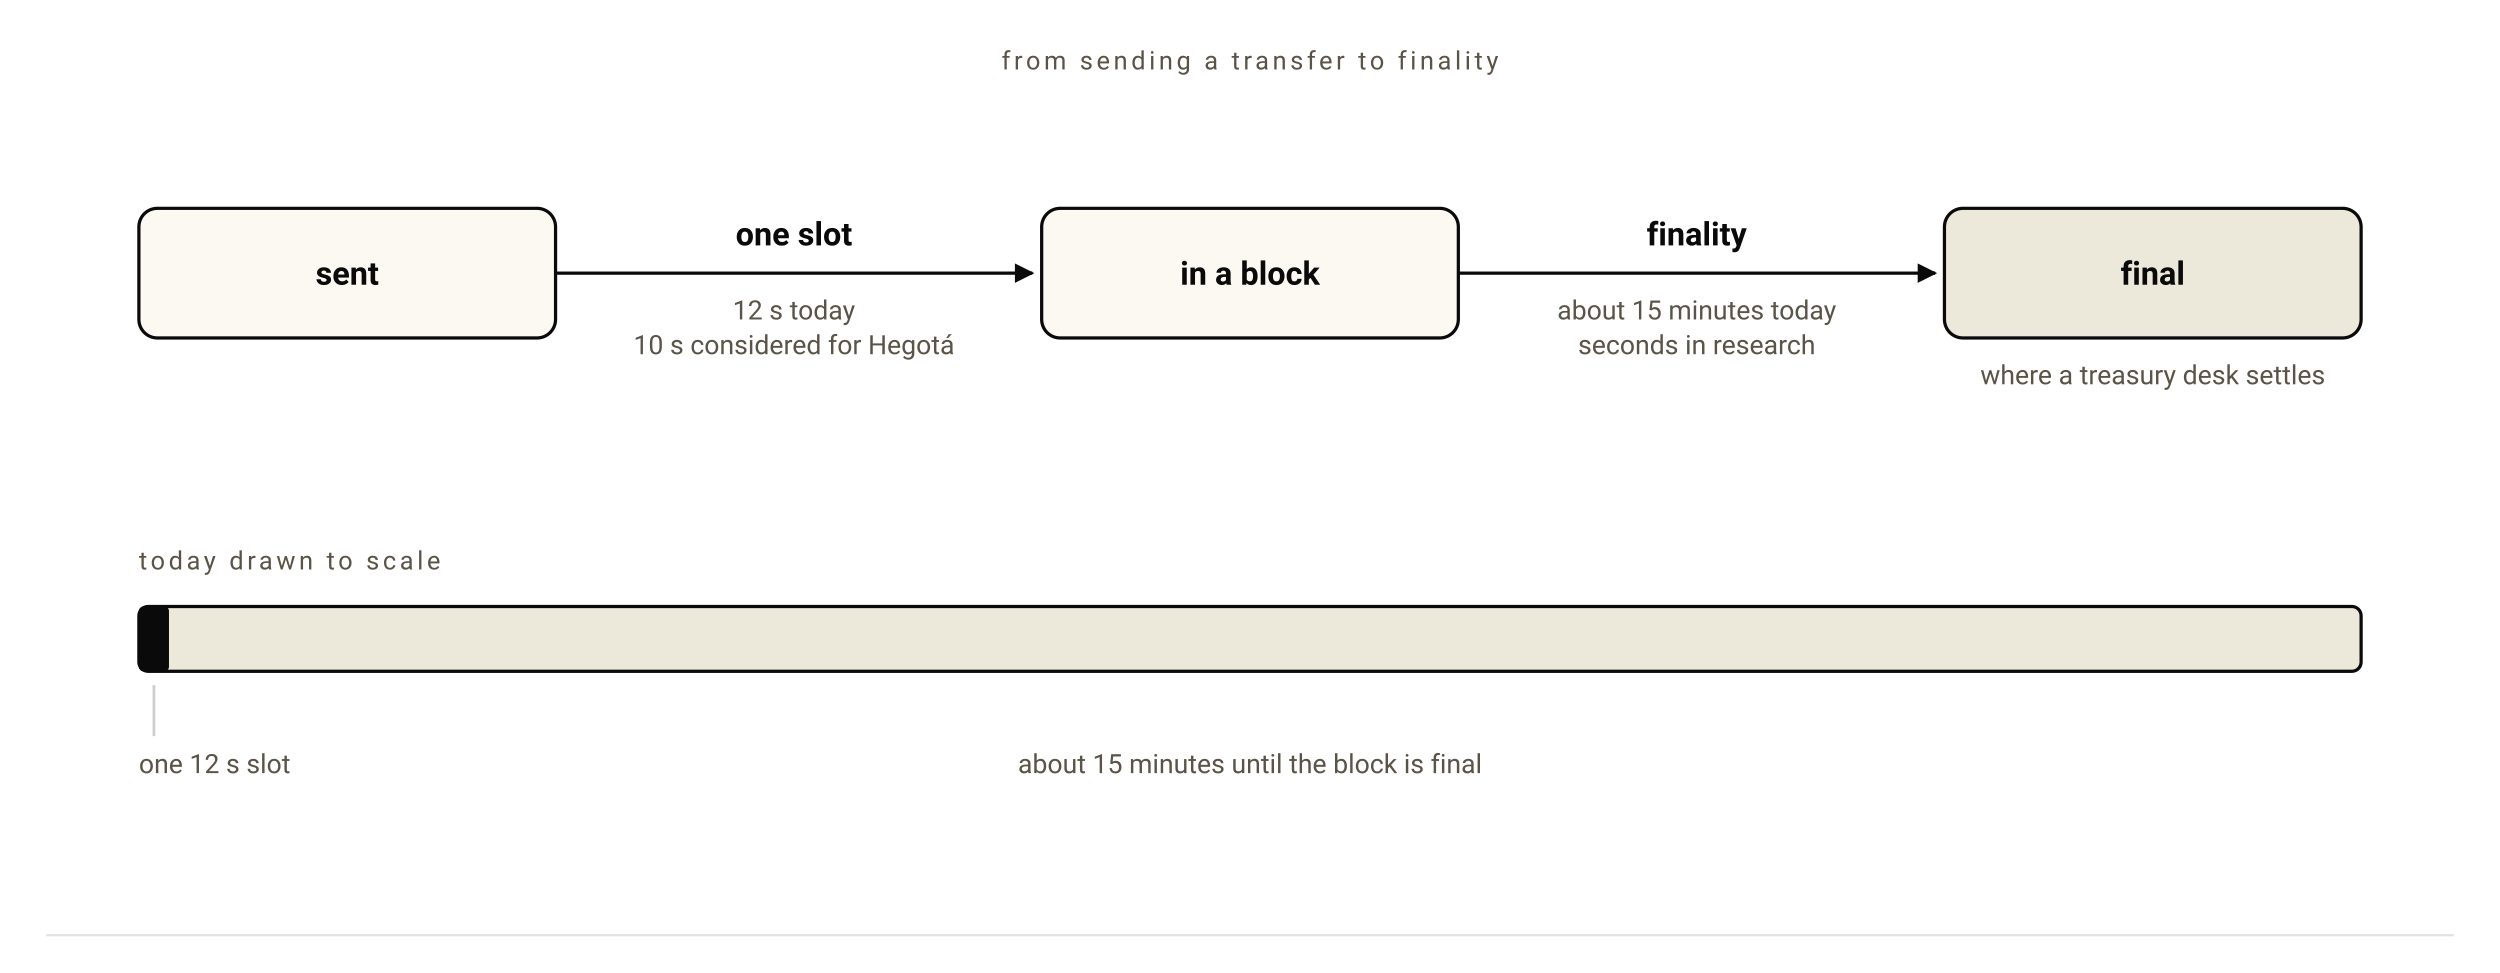
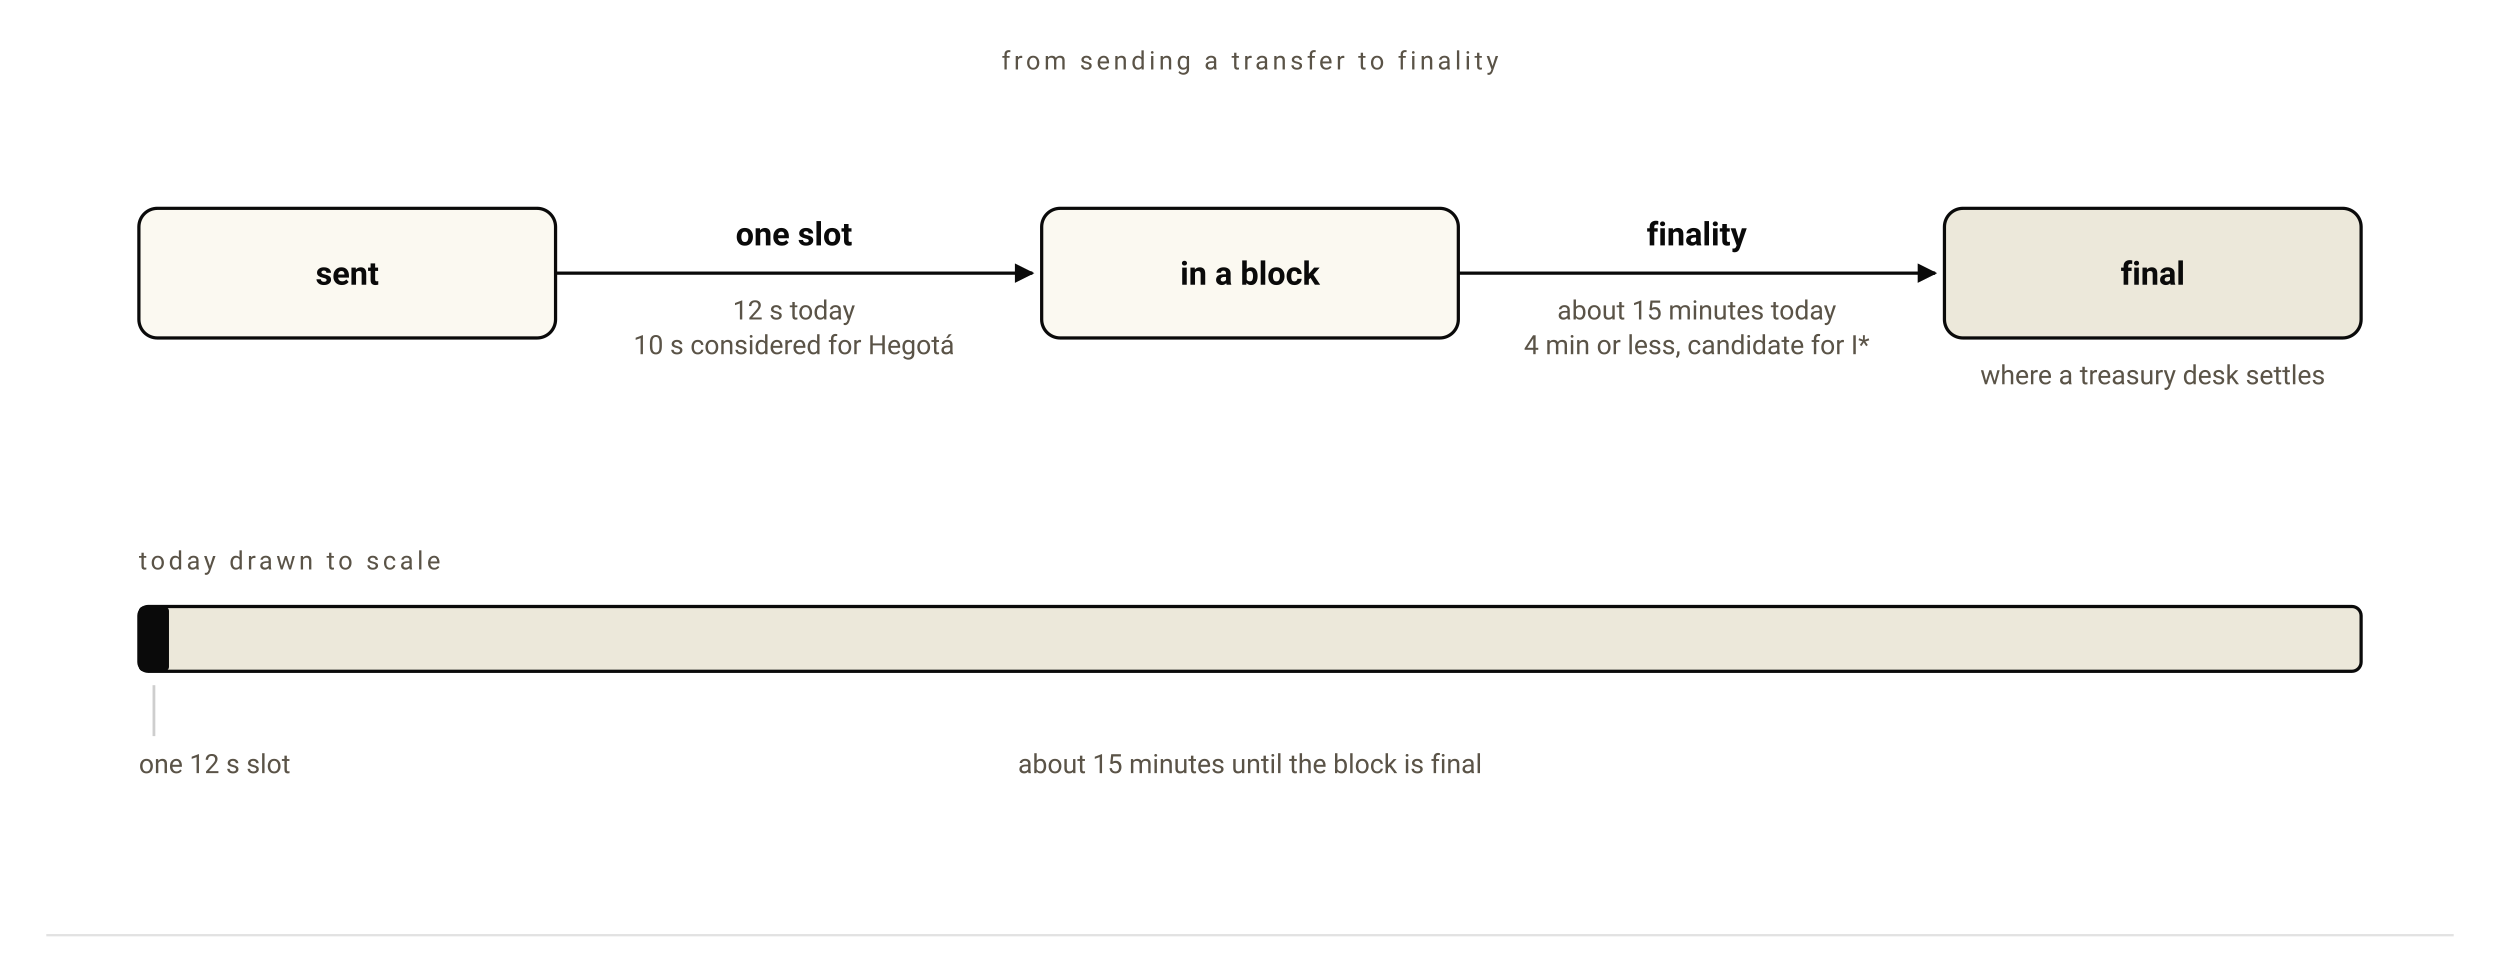
<svg xmlns="http://www.w3.org/2000/svg" viewBox="0 0 1080 420" width="1080" height="420" font-family="system-ui, -apple-system, Segoe UI, Roboto, sans-serif" role="img">
  <style>
.n{fill:#0A0A0A;font-size:14px;font-weight:600}
.m{fill:#5A5347;font-size:11.5px}
.k{fill:#5A5347;font-size:11px;letter-spacing:.14em;text-transform:uppercase}
.box{fill:#FBF9F1;stroke:#0A0A0A;stroke-width:1.4}
.hl{fill:#ECE8DA;stroke:#0A0A0A;stroke-width:1.4}
.arrow{fill:none;stroke:#0A0A0A;stroke-width:1.4}
</style>
  <defs>
    <marker id="a" viewBox="0 0 10 10" refX="9" refY="5" markerWidth="6" markerHeight="6" orient="auto-start-reverse">
      <path d="M0 0 L10 5 L0 10 z" fill="#0A0A0A" />
    </marker>
  </defs>
  <text x="540" y="30" text-anchor="middle" class="k">from sending a transfer to finality</text>
  <rect class="box" x="60" y="90" width="180" height="56" rx="8" />
  <text x="150" y="123" text-anchor="middle" class="n">sent</text>
  <rect class="box" x="450" y="90" width="180" height="56" rx="8" />
  <text x="540" y="123" text-anchor="middle" class="n">in a block</text>
  <rect class="hl" x="840" y="90" width="180" height="56" rx="8" />
  <text x="930" y="123" text-anchor="middle" class="n">final</text>
  <text x="930" y="166" text-anchor="middle" class="m">where a treasury desk settles</text>
  <path class="arrow" d="M240 118 L446 118" marker-end="url(#a)" />
  <text x="343" y="106" text-anchor="middle" class="n">one slot</text>
  <text x="343" y="138" text-anchor="middle" class="m">12 s today</text>
  <text x="343" y="153" text-anchor="middle" class="m">10 s considered for Hegotá</text>
  <path class="arrow" d="M630 118 L836 118" marker-end="url(#a)" />
  <text x="733" y="106" text-anchor="middle" class="n">finality</text>
  <text x="733" y="138" text-anchor="middle" class="m">about 15 minutes today</text>
-   <text x="733" y="153" text-anchor="middle" class="m">seconds in research</text>
+   <text x="733" y="153" text-anchor="middle" class="m">4 min or less, candidate for I*</text>
  <text x="60" y="246" class="k">today drawn to scale</text>
  <rect x="60" y="262" width="960" height="28" rx="4" fill="#ECE8DA" stroke="#0A0A0A" stroke-width="1.4" />
  <rect x="60" y="262" width="13" height="28" rx="2" fill="#0A0A0A" />
  <path d="M66.5 296 V318" fill="none" stroke="rgba(10,10,10,0.20)" stroke-width="1.2" />
  <text x="60" y="334" class="m">one 12 s slot</text>
  <text x="540" y="334" text-anchor="middle" class="m">about 15 minutes until the block is final</text>
  <line x1="20" y1="404" x2="1060" y2="404" stroke="#0A0A0A" stroke-opacity="0.12" />
</svg>
